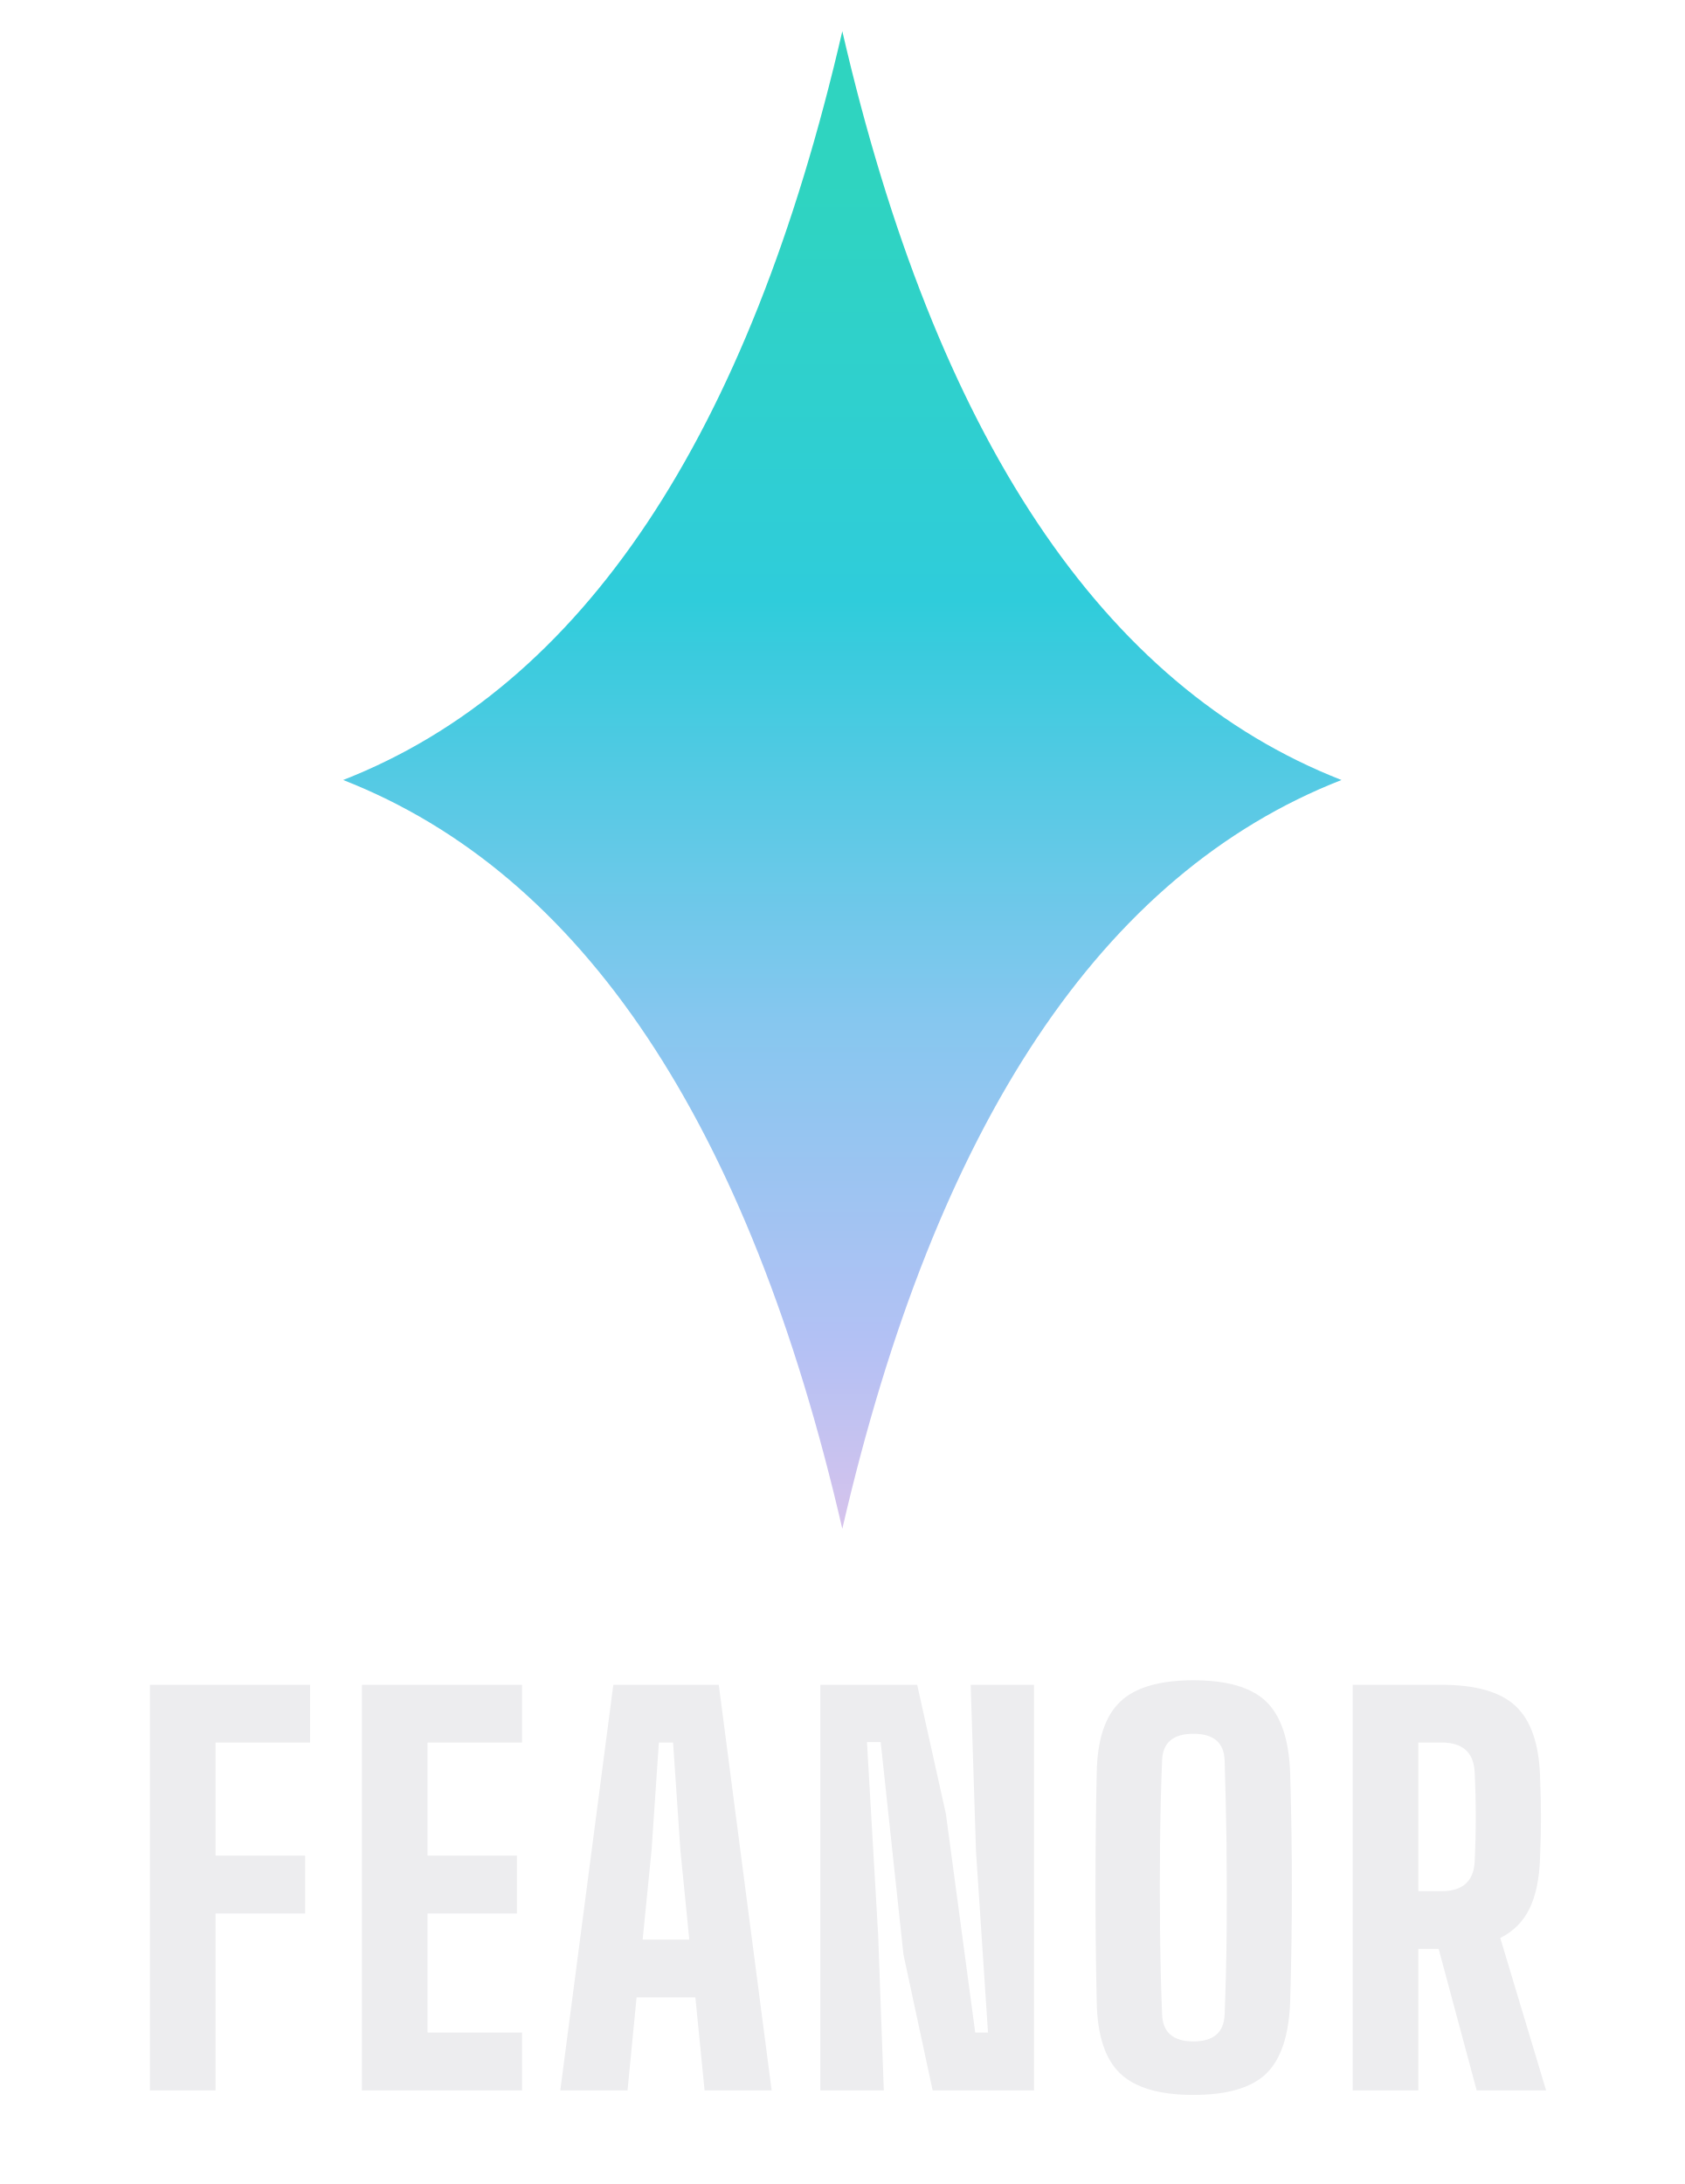
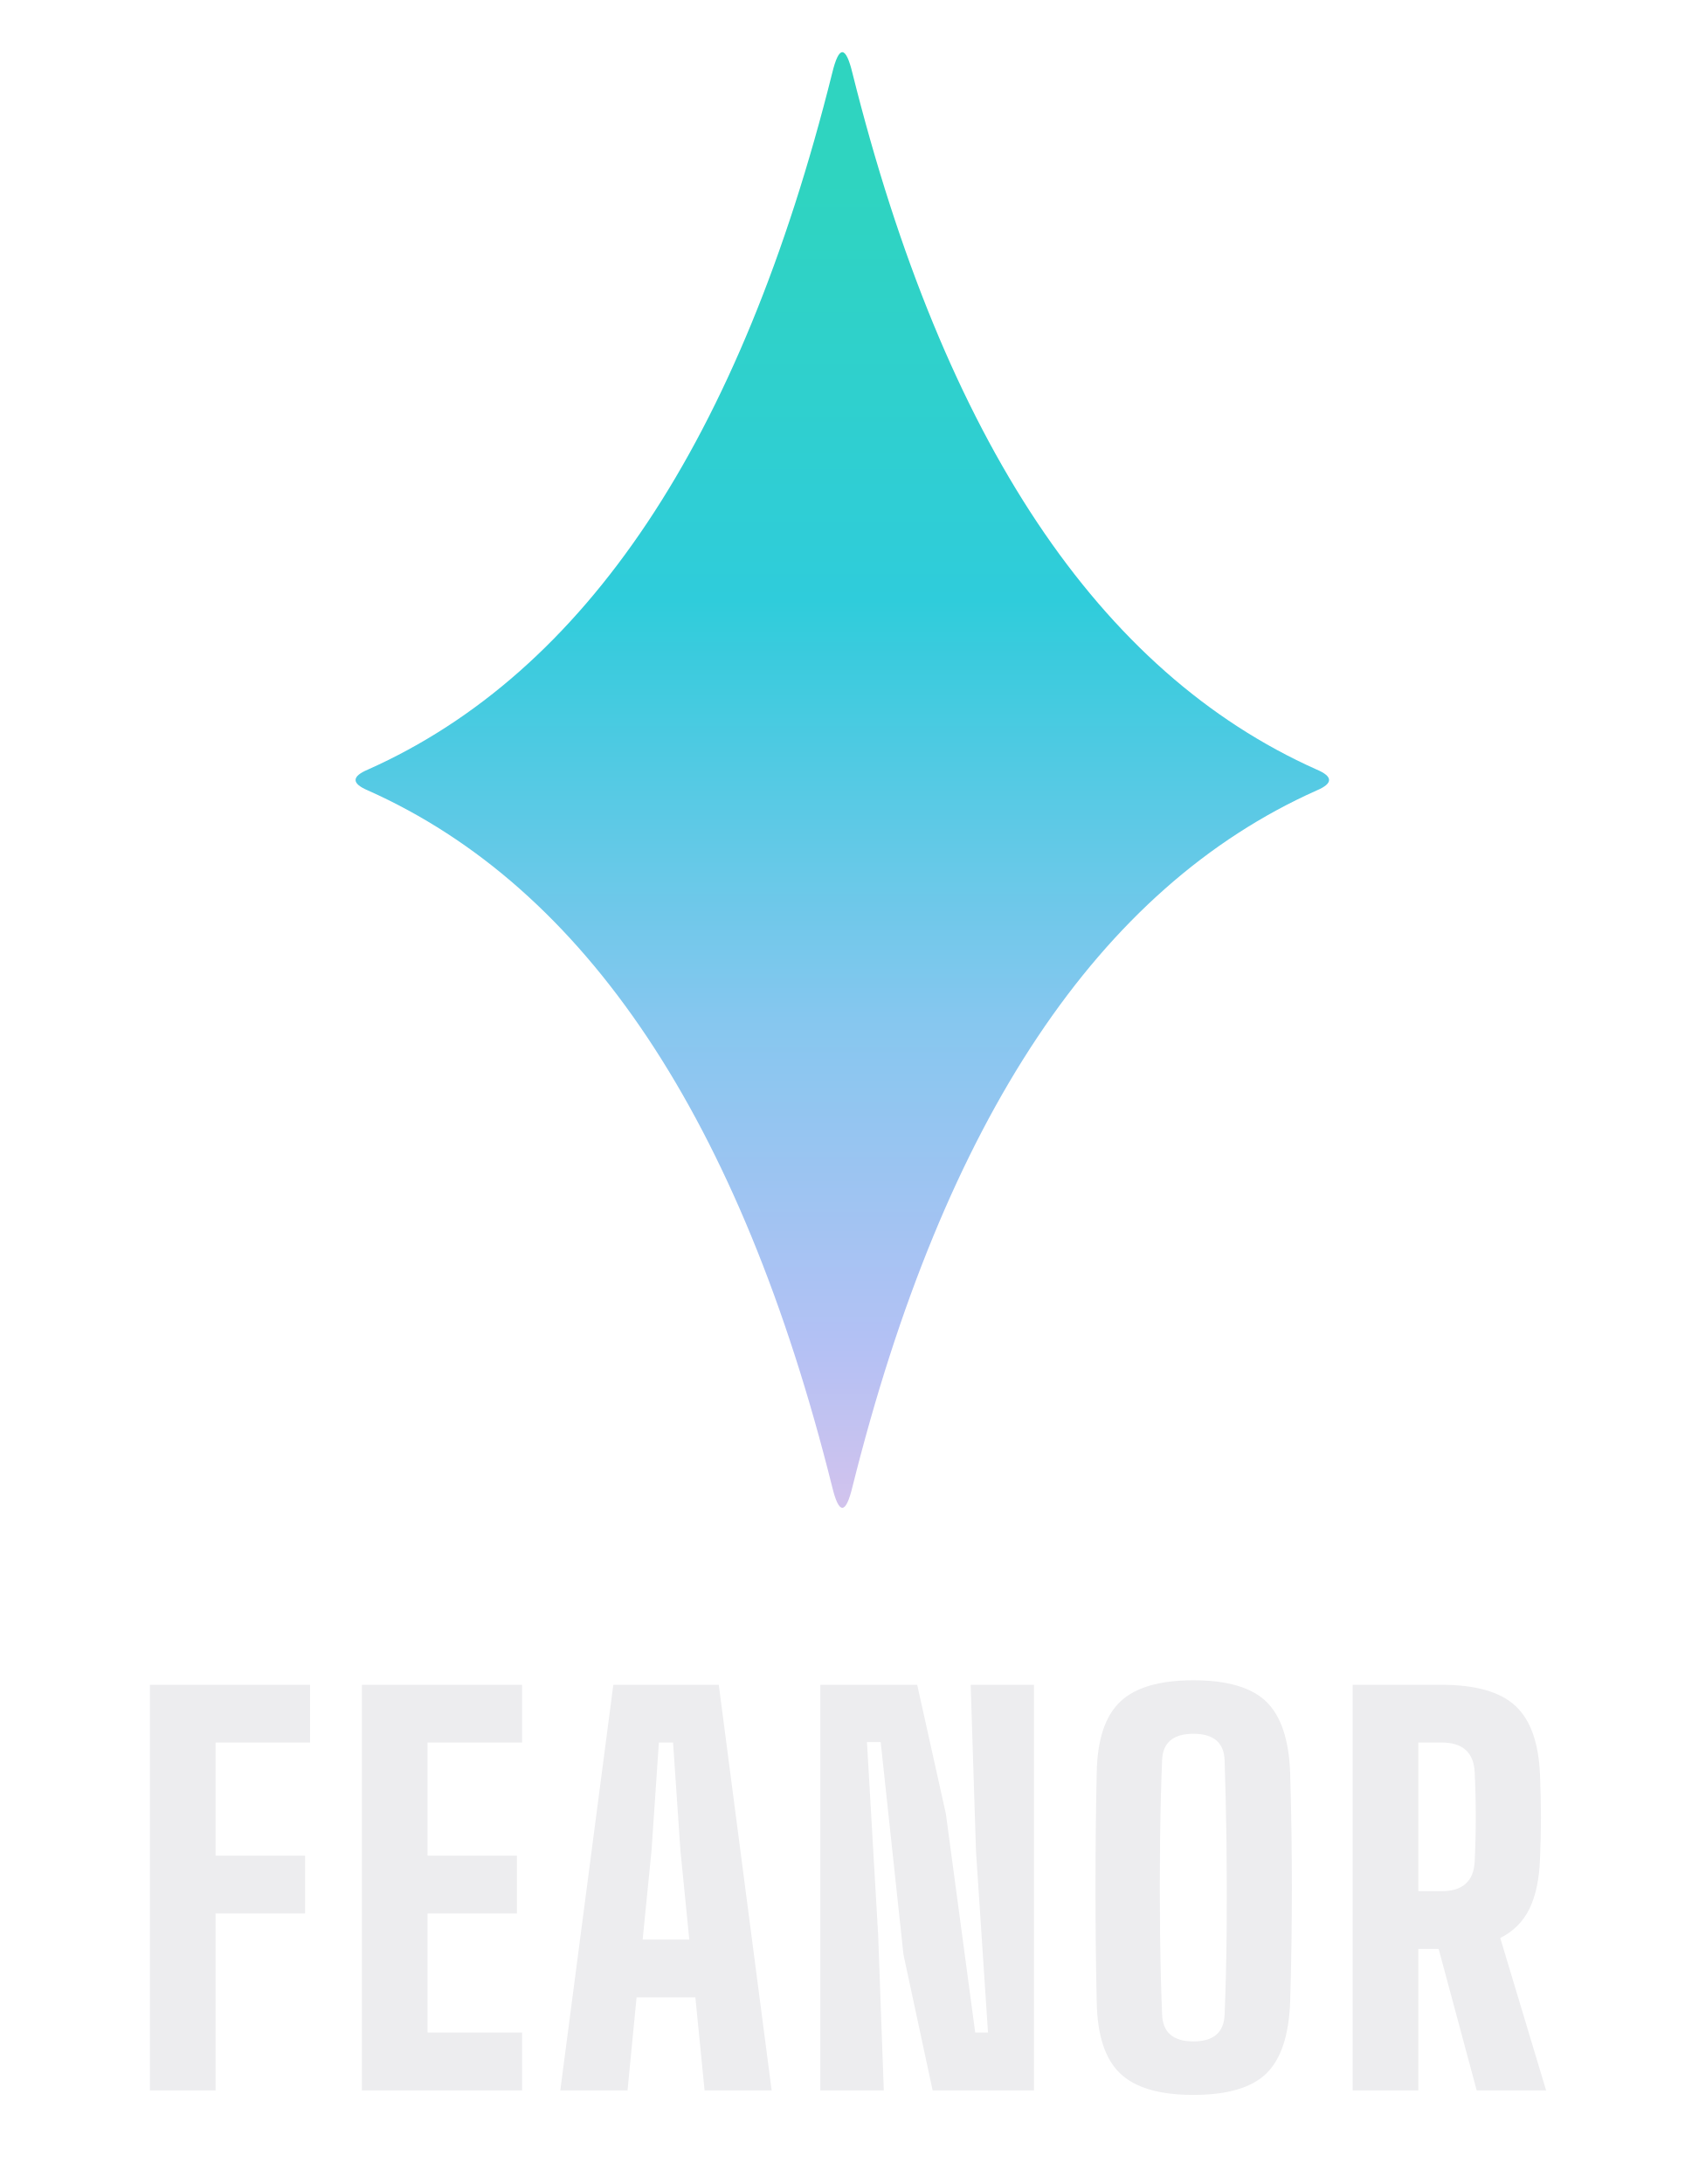
<svg xmlns="http://www.w3.org/2000/svg" viewBox="-4 -2 108 140" role="img" aria-label="FEANOR">
  <defs>
    <linearGradient id="ir" x1="50" y1="2" x2="50" y2="98" gradientUnits="userSpaceOnUse">
      <stop offset="0" stop-color="#2FD4C0" />
      <stop offset=".1" stop-color="#2FD4C0" />
      <stop offset=".38" stop-color="#2FCCDB" />
      <stop offset=".66" stop-color="#86C7EF" />
      <stop offset=".88" stop-color="#B4C1F4" />
      <stop offset="1" stop-color="#D6C3EC" />
    </linearGradient>
    <linearGradient id="feu" x1="20" y1="20" x2="80" y2="80" gradientUnits="userSpaceOnUse">
      <stop offset="0" stop-color="#2FD4C0" />
      <stop offset=".38" stop-color="#C7B5FF" />
      <stop offset=".66" stop-color="#FFB3D1" />
      <stop offset="1" stop-color="#FFF1A8" />
    </linearGradient>
    <clipPath id="cp">
      <path d="M50 4Q51.5 4 53 6L83 46Q84.5 48 84.5 50Q84.5 52 83 54L53 94Q51.5 96 50 96Q48.5 96 47 94L17 54Q15.5 52 15.5 50Q15.5 48 17 46L47 6Q48.5 4 50 4Z M50 30 L54.2 45.8 L68 50 L54.2 54.2 L50 70 L45.8 54.2 L32 50 L45.8 45.8 Z" clip-rule="evenodd" />
    </clipPath>
  </defs>
  <g transform="translate(0 -2) scale(1)">
-     <path d="M50 2 Q59 41 82 50 Q59 59 50 98 Q41 59 18 50 Q41 41 50 2 Z" fill="url(#ir)" />
+     <path d="M50.65 4.69Q59.47 39.99 80.41 49.33Q82 50 80.41 50.67Q59.47 60.01 50.65 95.31Q50 98 49.35 95.31Q40.53 60.01 19.59 50.67Q18 50 19.59 49.33Q40.53 39.99 49.35 4.69Q50 2 50.65 4.69Z" fill="url(#ir)" />
  </g>
  <path d="M5.61 132L5.61 106L15.88 106L15.88 109.7L9.82 109.7L9.82 116.95L15.56 116.95L15.56 120.66L9.82 120.66L9.82 132L5.61 132ZM19.2 132L19.2 106L29.47 106L29.47 109.7L23.41 109.7L23.41 116.95L29.14 116.95L29.14 120.66L23.41 120.66L23.41 128.29L29.47 128.29L29.47 132L19.2 132ZM31.92 132L35.32 106L42.08 106L45.47 132L41.17 132L40.58 126.04L36.81 126.04L36.23 132L31.92 132ZM37.2 122.33L40.19 122.33L39.62 116.61L39.15 109.7L38.24 109.7L37.77 116.61L37.2 122.33ZM48.59 132L48.59 106L54.8 106L56.64 114.27L58.52 128.29L59.34 128.29L58.57 116.66L58.23 106L62.29 106L62.29 132L55.79 132L53.92 123.29L52.46 109.67L51.58 109.67L52.3 122.09L52.66 132L48.59 132ZM72.51 132.29Q69.26 132.29 67.82 130.92Q66.37 129.55 66.31 126.34Q66.23 122.79 66.23 118.99Q66.23 115.2 66.31 111.62Q66.37 108.45 67.82 107.08Q69.26 105.71 72.51 105.71Q75.76 105.71 77.18 107.08Q78.59 108.45 78.71 111.62Q78.82 115.23 78.82 119.01Q78.82 122.79 78.71 126.34Q78.59 129.55 77.18 130.92Q75.76 132.29 72.51 132.29ZM72.51 128.86Q74.46 128.86 74.51 127.11Q74.61 124.66 74.64 121.81Q74.66 118.97 74.63 116.13Q74.59 113.3 74.51 110.86Q74.46 109.14 72.51 109.14Q70.55 109.14 70.5 110.86Q70.4 113.3 70.37 116.13Q70.34 118.97 70.37 121.81Q70.4 124.66 70.5 127.11Q70.55 128.86 72.51 128.86ZM82.72 132L82.72 106L88.42 106Q91.69 106 93.15 107.35Q94.61 108.7 94.73 111.8Q94.79 113.38 94.79 114.52Q94.79 115.65 94.73 117.13Q94.66 119.11 94.05 120.36Q93.44 121.6 92.18 122.23L95.12 132L90.67 132L88.23 122.93L86.93 122.93L86.93 132L82.72 132ZM86.93 119.23L88.41 119.23Q90.44 119.23 90.54 117.34Q90.68 114.47 90.54 111.59Q90.44 109.7 88.42 109.7L86.93 109.7L86.93 119.23Z" fill="#EDEDEF" />
</svg>
